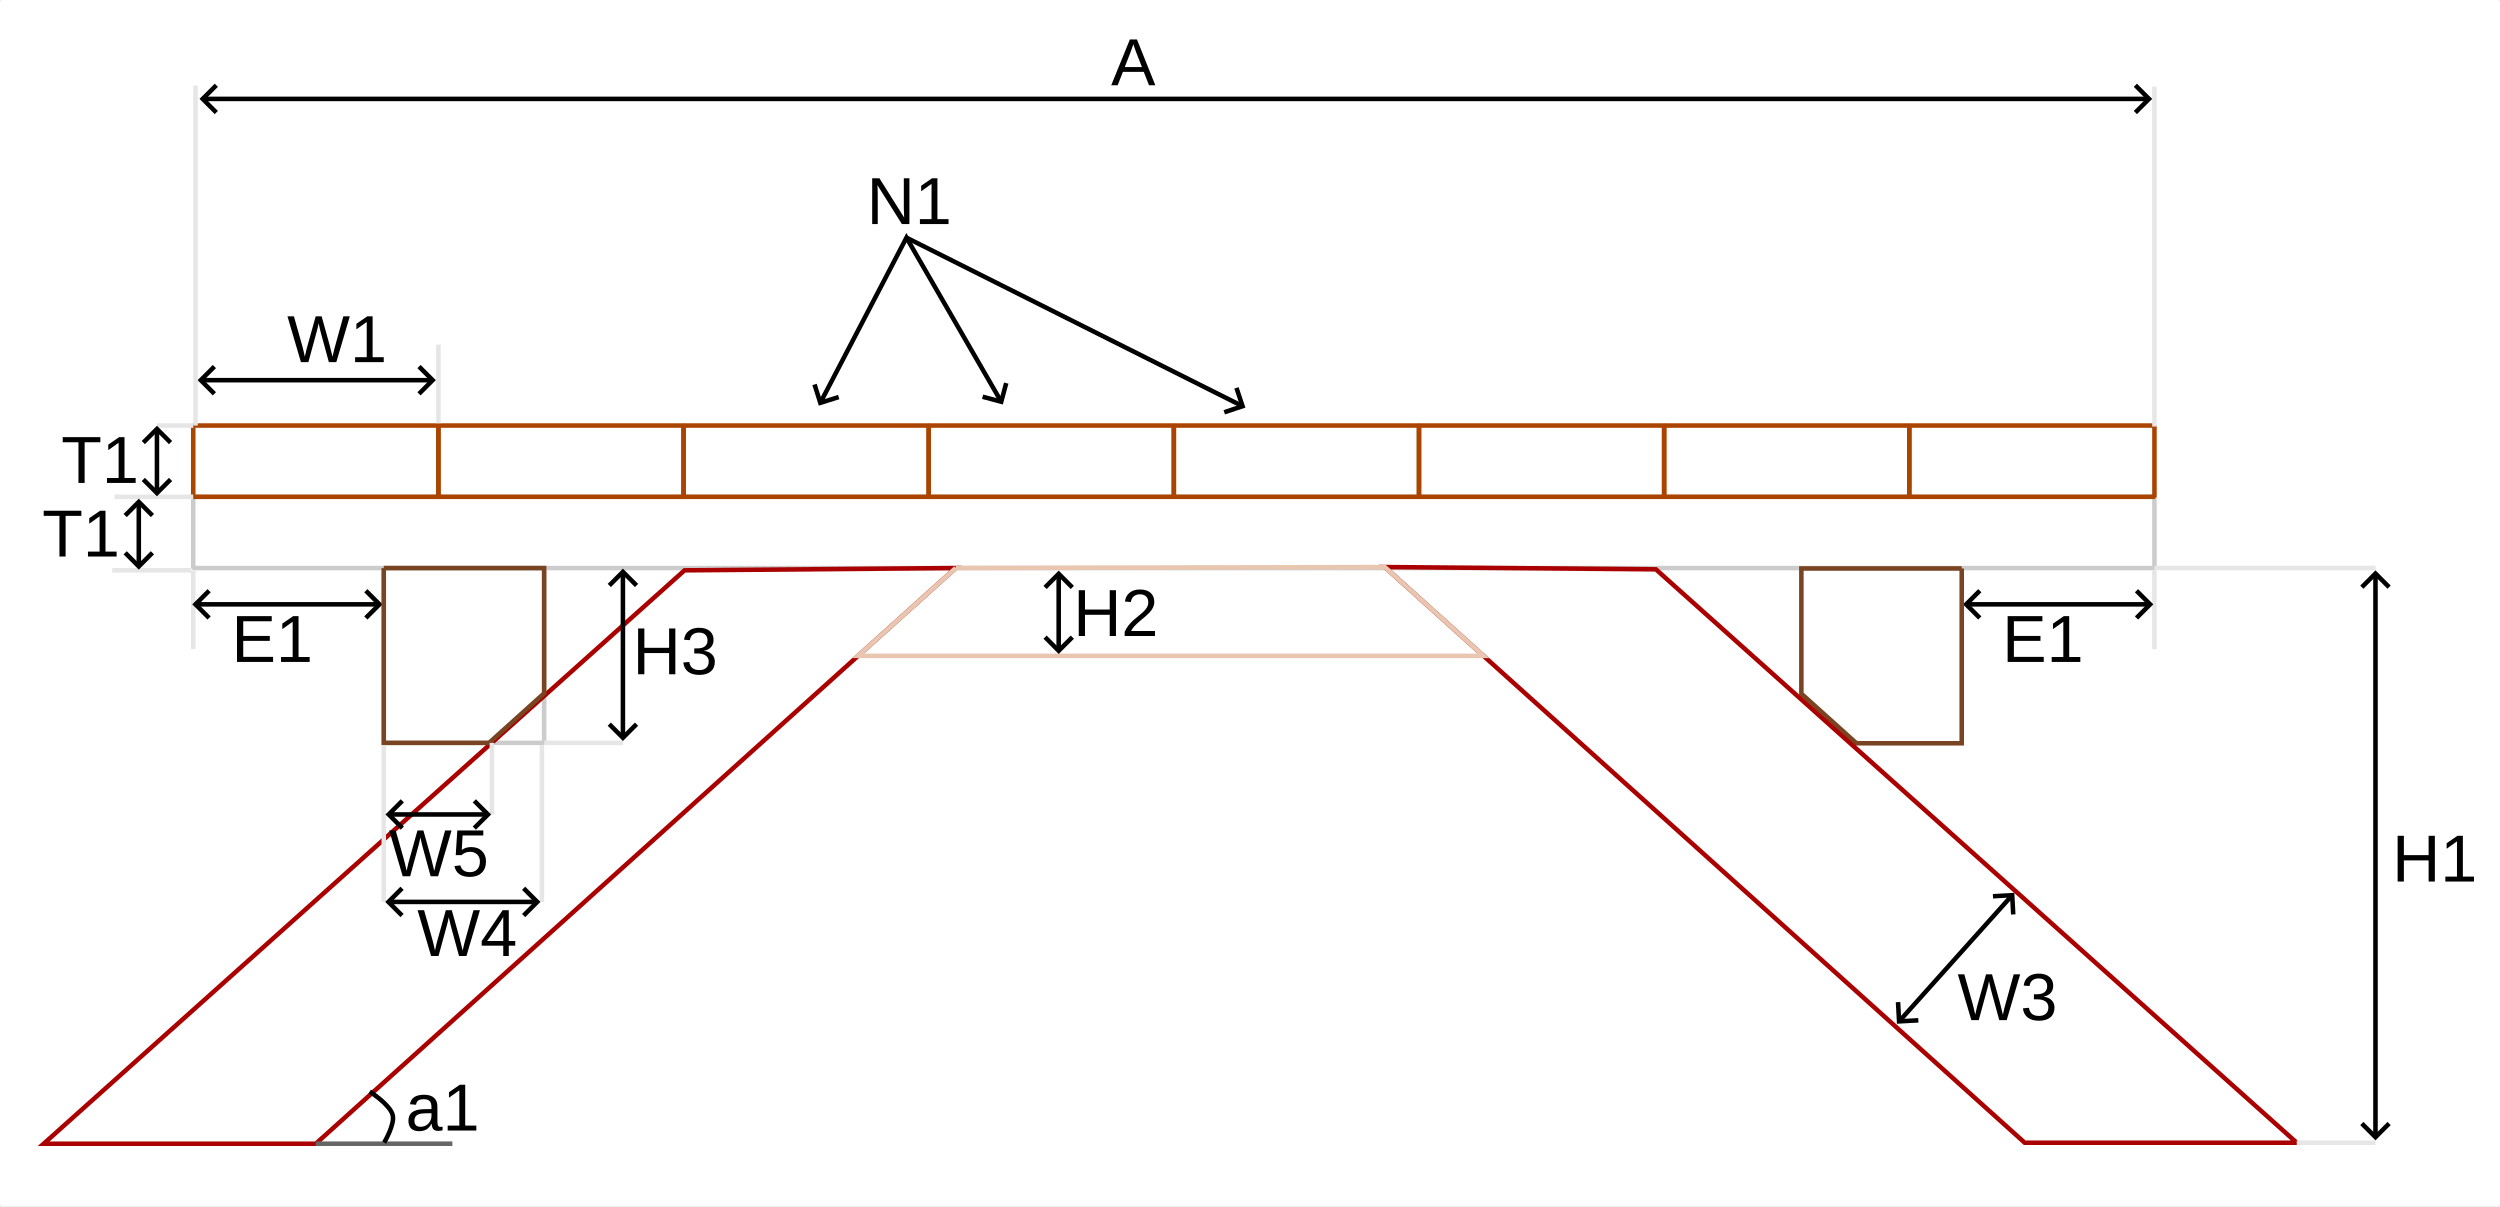
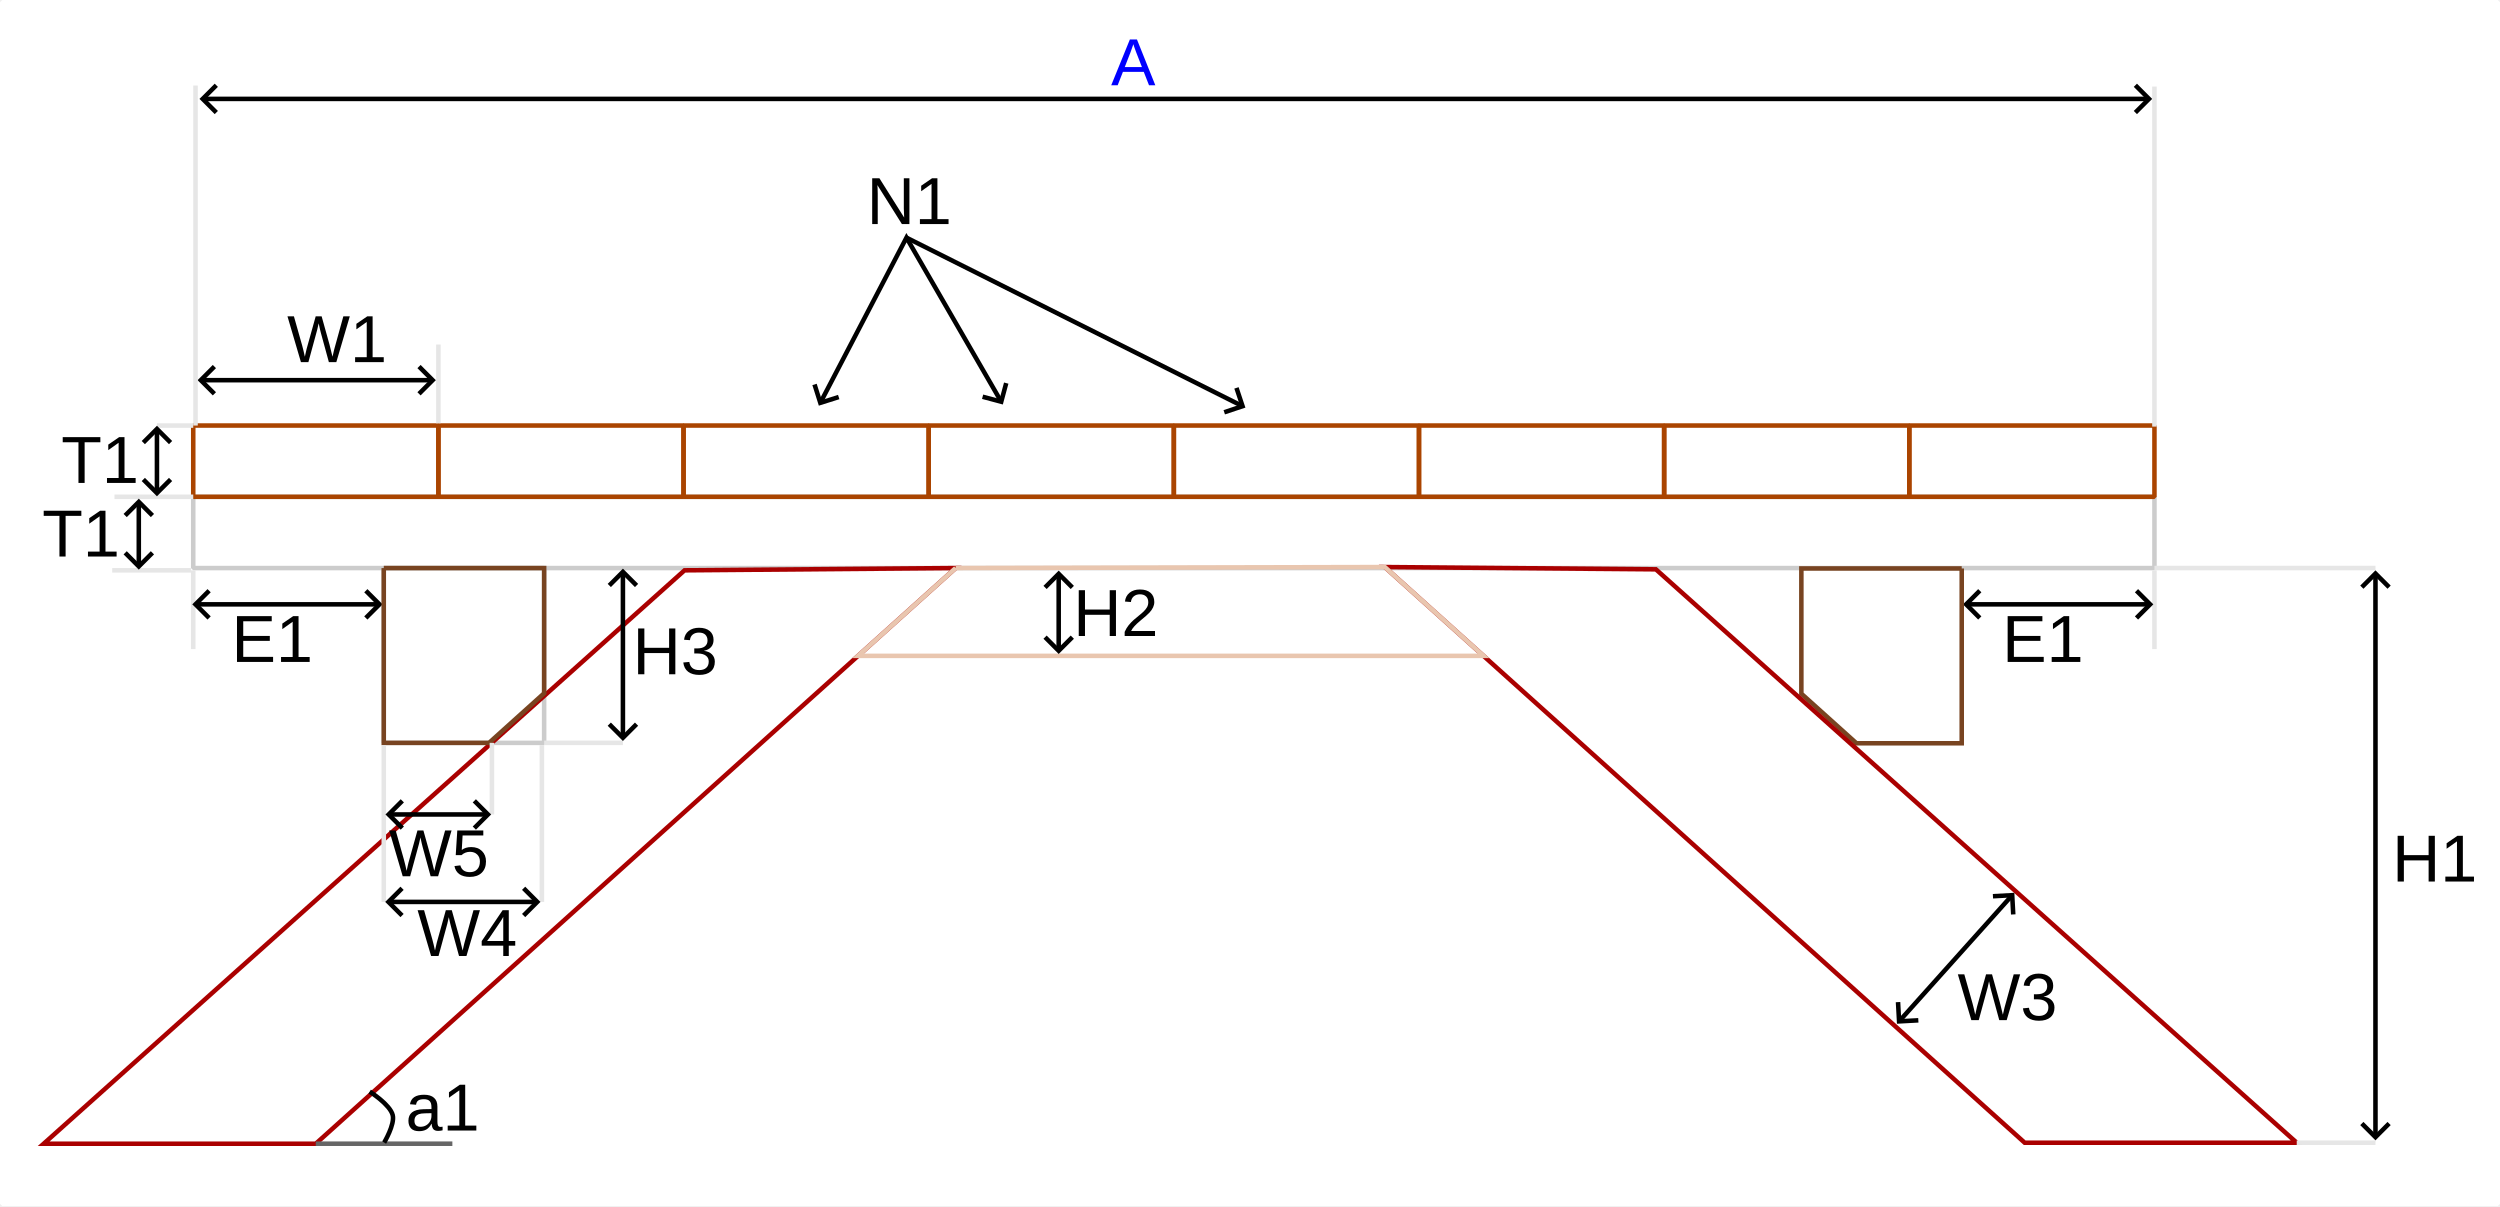
<svg xmlns="http://www.w3.org/2000/svg" width="551.045" height="265.831" viewBox="0 0 145.797 70.334" version="1.1" id="svg1">
  <defs id="defs1">
    <rect x="196.533" y="987.117" width="47.812" height="29.751" id="rect27" />
    <rect x="190.627" y="991.439" width="39.412" height="23.066" id="rect26" />
    <rect x="228.985" y="950.54" width="32.517" height="24.657" id="rect25" />
    <rect x="268.212" y="933.571" width="50.859" height="33.987" id="rect24" />
    <rect x="373.994" y="1068.381" width="81.553" height="49.219" id="rect23" />
    <rect x="301.471" y="1008.76" width="61.68" height="37.123" id="rect22" />
    <rect x="176.91" y="937.566" width="49.267" height="27.555" id="rect20" />
    <rect x="45.578" y="869.357" width="29.378" height="20.45" id="rect16" />
    <rect x="176.595" y="922.52" width="51.293" height="45.009" id="rect15" />
    <rect x="246.917" y="690.69" width="72.736" height="34.859" id="rect14" />
    <rect x="227.888" y="697.884" width="44.855" height="29.646" id="rect13" />
    <marker style="overflow:visible" id="ArrowWide" refX="0" refY="0" orient="auto-start-reverse" markerWidth="1" markerHeight="1" viewBox="0 0 1 1" preserveAspectRatio="xMidYMid">
      <path style="fill:none;stroke:context-stroke;stroke-width:1;stroke-linecap:butt" d="M 3,-3 0,0 3,3" transform="rotate(180,0.125,0)" id="path1" />
    </marker>
    <marker style="overflow:visible" id="ArrowWide-1" refX="0" refY="0" orient="auto-start-reverse" markerWidth="1" markerHeight="1" viewBox="0 0 1 1" preserveAspectRatio="xMidYMid">
      <path style="fill:none;stroke:context-stroke;stroke-width:1;stroke-linecap:butt" d="M 3,-3 0,0 3,3" transform="rotate(180,0.125,0)" id="path1-59" />
    </marker>
    <marker style="overflow:visible" id="ArrowWide-1-7" refX="0" refY="0" orient="auto-start-reverse" markerWidth="1" markerHeight="1" viewBox="0 0 1 1" preserveAspectRatio="xMidYMid">
      <path style="fill:none;stroke:context-stroke;stroke-width:1;stroke-linecap:butt" d="M 3,-3 0,0 3,3" transform="rotate(180,0.125,0)" id="path1-59-7" />
    </marker>
    <marker style="overflow:visible" id="ArrowWide-1-7-7" refX="0" refY="0" orient="auto-start-reverse" markerWidth="1" markerHeight="1" viewBox="0 0 1 1" preserveAspectRatio="xMidYMid">
      <path style="fill:none;stroke:context-stroke;stroke-width:1;stroke-linecap:butt" d="M 3,-3 0,0 3,3" transform="rotate(180,0.125,0)" id="path1-59-7-6" />
    </marker>
    <rect x="45.578" y="869.357" width="29.378" height="20.45" id="rect16-9" />
    <rect x="176.595" y="922.52" width="51.293" height="45.009" id="rect15-7" />
    <marker style="overflow:visible" id="ArrowWide-1-6" refX="0" refY="0" orient="auto-start-reverse" markerWidth="1" markerHeight="1" viewBox="0 0 1 1" preserveAspectRatio="xMidYMid">
      <path style="fill:none;stroke:context-stroke;stroke-width:1;stroke-linecap:butt" d="M 3,-3 0,0 3,3" transform="rotate(180,0.125,0)" id="path1-59-3" />
    </marker>
    <marker style="overflow:visible" id="ArrowWide-75" refX="0" refY="0" orient="auto-start-reverse" markerWidth="1" markerHeight="1" viewBox="0 0 1 1" preserveAspectRatio="xMidYMid">
      <path style="fill:none;stroke:context-stroke;stroke-width:1;stroke-linecap:butt" d="M 3,-3 0,0 3,3" transform="rotate(180,0.125,0)" id="path1-3" />
    </marker>
    <rect x="289.676" y="426.718" width="46.89" height="48.174" id="rect3-7-9" />
    <marker style="overflow:visible" id="ArrowWide-1-6-5" refX="0" refY="0" orient="auto-start-reverse" markerWidth="1" markerHeight="1" viewBox="0 0 1 1" preserveAspectRatio="xMidYMid">
      <path style="fill:none;stroke:context-stroke;stroke-width:1;stroke-linecap:butt" d="M 3,-3 0,0 3,3" transform="rotate(180,0.125,0)" id="path1-59-3-9" />
    </marker>
    <marker style="overflow:visible" id="ArrowWide-1-7-7-7" refX="0" refY="0" orient="auto-start-reverse" markerWidth="1" markerHeight="1" viewBox="0 0 1 1" preserveAspectRatio="xMidYMid">
      <path style="fill:none;stroke:context-stroke;stroke-width:1;stroke-linecap:butt" d="M 3,-3 0,0 3,3" transform="rotate(180,0.125,0)" id="path1-59-7-6-7" />
    </marker>
    <marker style="overflow:visible" id="ArrowWide-1-0" refX="0" refY="0" orient="auto-start-reverse" markerWidth="1" markerHeight="1" viewBox="0 0 1 1" preserveAspectRatio="xMidYMid">
      <path style="fill:none;stroke:context-stroke;stroke-width:1;stroke-linecap:butt" d="M 3,-3 0,0 3,3" transform="rotate(180,0.125,0)" id="path1-59-2" />
    </marker>
    <marker style="overflow:visible" id="ArrowWide-1-72" refX="0" refY="0" orient="auto-start-reverse" markerWidth="1" markerHeight="1" viewBox="0 0 1 1" preserveAspectRatio="xMidYMid">
      <path style="fill:none;stroke:context-stroke;stroke-width:1;stroke-linecap:butt" d="M 3,-3 0,0 3,3" transform="rotate(180,0.125,0)" id="path1-59-4" />
    </marker>
    <marker style="overflow:visible" id="ArrowWide-1-72-0" refX="0" refY="0" orient="auto-start-reverse" markerWidth="1" markerHeight="1" viewBox="0 0 1 1" preserveAspectRatio="xMidYMid">
      <path style="fill:none;stroke:context-stroke;stroke-width:1;stroke-linecap:butt" d="M 3,-3 0,0 3,3" transform="rotate(180,0.125,0)" id="path1-59-4-8" />
    </marker>
  </defs>
  <g id="layer1" transform="translate(-9.050428,-201.5685)">
    <rect style="fill:#ffffff;stroke:#ffffff;stroke-width:0.265;stroke-linejoin:bevel" id="rect38" width="145.533" height="70.07" x="9.183" y="201.701" />
    <rect style="fill:none;stroke:#cccccc;stroke-width:0.265;stroke-linejoin:bevel" id="rect2-6-2-20-1" width="114.375" height="4.155" x="20.32" y="230.541" />
    <rect style="fill:none;stroke:#aa4400;stroke-width:0.265;stroke-linejoin:bevel" id="rect2-6-0" width="14.297" height="4.155" x="34.617" y="226.386" />
    <rect style="fill:none;stroke:#aa4400;stroke-width:0.265;stroke-linejoin:bevel" id="rect2-6-0-2" width="14.297" height="4.155" x="48.914" y="226.386" />
    <rect style="fill:none;stroke:#aa4400;stroke-width:0.265;stroke-linejoin:bevel" id="rect2-6-0-9" width="14.297" height="4.155" x="63.211" y="226.386" />
    <rect style="fill:none;stroke:#aa4400;stroke-width:0.265;stroke-linejoin:bevel" id="rect2-6-0-8" width="14.297" height="4.155" x="77.507" y="226.386" />
    <rect style="fill:none;stroke:#aa4400;stroke-width:0.265;stroke-linejoin:bevel" id="rect2-6-0-27" width="14.297" height="4.155" x="91.804" y="226.386" />
    <rect style="fill:none;stroke:#aa4400;stroke-width:0.265;stroke-linejoin:bevel" id="rect2-6-0-1" width="14.297" height="4.155" x="20.32" y="226.386" />
    <rect style="fill:none;stroke:#cccccc;stroke-width:0.265;stroke-linejoin:bevel" id="rect12" width="9.352" height="10.194" x="31.432" y="234.696" />
    <path style="fill:none;stroke:#000000;stroke-width:0.265px;stroke-linecap:butt;stroke-linejoin:miter;stroke-opacity:1;marker-start:url(#ArrowWide);marker-end:url(#ArrowWide)" d="M 20.825,223.74 H 34.215" id="path12" />
    <text xml:space="preserve" transform="matrix(0.2645833,0,0,0.2645833,-34.49701,34.54438)" id="text12" style="font-style:normal;font-variant:normal;font-weight:normal;font-stretch:normal;font-size:14.667px;line-height:1.25;font-family:'Liberation Sans';-inkscape-font-specification:'Liberation Sans';font-variant-ligatures:normal;font-variant-position:normal;font-variant-caps:normal;font-variant-numeric:normal;font-variant-alternates:normal;font-variant-east-asian:normal;font-feature-settings:normal;font-variation-settings:normal;text-indent:0;text-align:start;text-decoration-line:none;text-decoration-style:solid;text-decoration-color:#000000;letter-spacing:normal;word-spacing:normal;text-transform:none;writing-mode:lr-tb;direction:ltr;text-orientation:mixed;dominant-baseline:auto;baseline-shift:baseline;white-space:pre;shape-inside:url(#rect13);shape-padding:0;shape-margin:0;inline-size:0;display:inline;opacity:1;vector-effect:none;fill:#000000;fill-opacity:1;stroke-width:1;stroke-linecap:butt;stroke-linejoin:miter;stroke-miterlimit:4;stroke-dasharray:none;stroke-dashoffset:0;stroke-opacity:1;-inkscape-stroke:none;stop-color:#000000;stop-opacity:1">
      <tspan x="227.889" y="711.096" id="tspan1">W1</tspan>
    </text>
    <text xml:space="preserve" transform="matrix(0.2645833,0,0,0.2645833,-5.731656,28.39527)" id="text13" style="font-style:normal;font-variant:normal;font-weight:normal;font-stretch:normal;font-size:14.667px;line-height:1.25;font-family:'Liberation Sans';-inkscape-font-specification:'Liberation Sans';font-variant-ligatures:normal;font-variant-position:normal;font-variant-caps:normal;font-variant-numeric:normal;font-variant-alternates:normal;font-variant-east-asian:normal;font-feature-settings:normal;font-variation-settings:normal;text-indent:0;text-align:start;text-decoration-line:none;text-decoration-style:solid;text-decoration-color:#000000;letter-spacing:normal;word-spacing:normal;text-transform:none;writing-mode:lr-tb;direction:ltr;text-orientation:mixed;dominant-baseline:auto;baseline-shift:baseline;white-space:pre;shape-inside:url(#rect14);shape-padding:0;shape-margin:0;inline-size:0;display:inline;opacity:1;vector-effect:none;fill:#000000;fill-opacity:1;stroke-width:1;stroke-linecap:butt;stroke-linejoin:miter;stroke-miterlimit:4;stroke-dasharray:none;stroke-dashoffset:0;stroke-opacity:1;-inkscape-stroke:none;stop-color:#000000;stop-opacity:1">
      <tspan x="246.916" y="703.901" id="tspan2">N1</tspan>
    </text>
    <path style="fill:none;stroke:#000000;stroke-width:0.265px;stroke-linecap:butt;stroke-linejoin:miter;stroke-opacity:1;marker-start:url(#ArrowWide);marker-end:url(#ArrowWide)" d="m 56.921,225.002 4.993,-9.573 5.494,9.51" id="path14" />
    <path style="fill:none;stroke:#000000;stroke-width:0.265px;stroke-linecap:butt;stroke-linejoin:miter;stroke-opacity:1;marker-end:url(#ArrowWide)" d="m 61.914,215.429 19.541,9.798" id="path15" />
    <text xml:space="preserve" transform="matrix(0.2645833,0,0,0.2645833,-24.17132,-7.40634)" id="text15" style="font-style:normal;font-variant:normal;font-weight:normal;font-stretch:normal;font-size:14.667px;line-height:1.25;font-family:'Liberation Sans';-inkscape-font-specification:'Liberation Sans';font-variant-ligatures:normal;font-variant-position:normal;font-variant-caps:normal;font-variant-numeric:normal;font-variant-alternates:normal;font-variant-east-asian:normal;font-feature-settings:normal;font-variation-settings:normal;text-indent:0;text-align:start;text-decoration-line:none;text-decoration-style:solid;text-decoration-color:#000000;letter-spacing:normal;word-spacing:normal;text-transform:none;writing-mode:lr-tb;direction:ltr;text-orientation:mixed;dominant-baseline:auto;baseline-shift:baseline;white-space:pre;shape-inside:url(#rect15);shape-padding:0;shape-margin:0;inline-size:0;display:inline;opacity:1;vector-effect:none;fill:#000000;fill-opacity:1;stroke-width:1;stroke-linecap:butt;stroke-linejoin:miter;stroke-miterlimit:4;stroke-dasharray:none;stroke-dashoffset:0;stroke-opacity:1;-inkscape-stroke:none;stop-color:#000000;stop-opacity:1">
      <tspan x="176.596" y="935.731" id="tspan3">E1</tspan>
    </text>
    <path style="fill:none;stroke:#e6e6e6;stroke-width:0.265px;stroke-linecap:butt;stroke-linejoin:miter;stroke-opacity:1" d="M 20.32,226.386 H 18.203" id="path16" />
    <path style="fill:none;stroke:#e6e6e6;stroke-width:0.265px;stroke-linecap:butt;stroke-linejoin:miter;stroke-opacity:1" d="M 20.188,234.829 H 15.595" id="path16-9" />
    <path style="fill:none;stroke:#e6e6e6;stroke-width:0.265px;stroke-linecap:butt;stroke-linejoin:miter;stroke-opacity:1" d="M 20.32,230.541 H 15.727" id="path16-9-2" />
    <path style="fill:none;stroke:#000000;stroke-width:0.265px;stroke-linecap:butt;stroke-linejoin:miter;stroke-opacity:1;marker-start:url(#ArrowWide-1-7);marker-end:url(#ArrowWide-1-7)" d="m 18.203,230.258 v -3.607" id="path12-0-5" />
    <path style="fill:none;stroke:#000000;stroke-width:0.265px;stroke-linecap:butt;stroke-linejoin:miter;stroke-opacity:1;marker-start:url(#ArrowWide-1-7-7);marker-end:url(#ArrowWide-1-7-7)" d="m 17.145,234.536 v -3.632" id="path12-0-5-6" />
    <text xml:space="preserve" transform="matrix(0.2645833,0,0,0.2645833,0.5623207,-3.779634)" id="text16" style="font-style:normal;font-variant:normal;font-weight:normal;font-stretch:normal;font-size:14.667px;line-height:1.25;font-family:'Liberation Sans';-inkscape-font-specification:'Liberation Sans';font-variant-ligatures:normal;font-variant-position:normal;font-variant-caps:normal;font-variant-numeric:normal;font-variant-alternates:normal;font-variant-east-asian:normal;font-feature-settings:normal;font-variation-settings:normal;text-indent:0;text-align:start;text-decoration-line:none;text-decoration-style:solid;text-decoration-color:#000000;letter-spacing:normal;word-spacing:normal;text-transform:none;writing-mode:lr-tb;direction:ltr;text-orientation:mixed;dominant-baseline:auto;baseline-shift:baseline;white-space:pre;shape-inside:url(#rect16);shape-padding:0;shape-margin:0;inline-size:0;display:inline;opacity:1;vector-effect:none;fill:#000000;fill-opacity:1;stroke-width:1;stroke-linecap:butt;stroke-linejoin:miter;stroke-miterlimit:4;stroke-dasharray:none;stroke-dashoffset:0;stroke-opacity:1;-inkscape-stroke:none;stop-color:#000000;stop-opacity:1">
      <tspan x="45.578" y="882.569" id="tspan4">T1</tspan>
    </text>
    <text xml:space="preserve" transform="matrix(0.2645833,0,0,0.2645833,-0.5470087,0.5112749)" id="text16-8" style="font-style:normal;font-variant:normal;font-weight:normal;font-stretch:normal;font-size:14.667px;line-height:1.25;font-family:'Liberation Sans';-inkscape-font-specification:'Liberation Sans';font-variant-ligatures:normal;font-variant-position:normal;font-variant-caps:normal;font-variant-numeric:normal;font-variant-alternates:normal;font-variant-east-asian:normal;font-feature-settings:normal;font-variation-settings:normal;text-indent:0;text-align:start;text-decoration-line:none;text-decoration-style:solid;text-decoration-color:#000000;letter-spacing:normal;word-spacing:normal;text-transform:none;writing-mode:lr-tb;direction:ltr;text-orientation:mixed;dominant-baseline:auto;baseline-shift:baseline;white-space:pre;shape-inside:url(#rect16-9);shape-padding:0;shape-margin:0;inline-size:0;display:inline;vector-effect:none;fill:#000000;fill-opacity:1;stroke-width:1;stroke-linecap:butt;stroke-linejoin:miter;stroke-miterlimit:4;stroke-dasharray:none;stroke-dashoffset:0;stroke-opacity:1;-inkscape-stroke:none;stop-color:#000000">
      <tspan x="45.578" y="882.569" id="tspan5">T1</tspan>
    </text>
    <path style="fill:none;stroke:#e6e6e6;stroke-width:0.265px;stroke-linecap:butt;stroke-linejoin:miter;stroke-opacity:1" d="m 20.32,234.829 v 4.593" id="path16-9-6" />
    <path style="fill:none;stroke:#000000;stroke-width:0.265px;stroke-linecap:butt;stroke-linejoin:miter;stroke-opacity:1;marker-start:url(#ArrowWide-1);marker-end:url(#ArrowWide-1)" d="M 20.517,236.813 H 31.114" id="path12-0" />
    <path style="fill:none;stroke:#aa0000;stroke-width:0.265px;stroke-linecap:butt;stroke-linejoin:miter;stroke-opacity:1" d="M 48.972,234.829 11.599,268.268 H 27.465 L 64.783,234.696 Z" id="path17" />
    <path style="fill:none;stroke:#784421;stroke-width:0.265px;stroke-linecap:butt;stroke-linejoin:miter;stroke-opacity:1" d="m 31.432,234.696 h 9.352 v 7.303 l -3.212,2.891 h -6.141 v -10.194" id="path18" />
    <path style="fill:none;stroke:#666666;stroke-width:0.265px;stroke-linecap:butt;stroke-linejoin:miter;stroke-opacity:1" d="m 27.465,268.268 h 7.967" id="path19" />
    <path style="fill:none;stroke:#000000;stroke-width:0.265px;stroke-linecap:butt;stroke-linejoin:miter;stroke-opacity:1" d="m 30.61,265.23 c 0,0 1.194,0.753 1.344,1.376 0.13,0.542 -0.5,1.595 -0.5,1.595" id="path20" />
    <text xml:space="preserve" transform="matrix(0.2645833,0,0,0.2645833,-14.10394,15.94034)" id="text20" style="font-style:normal;font-variant:normal;font-weight:normal;font-stretch:normal;font-size:14.667px;line-height:1.25;font-family:'Liberation Sans';-inkscape-font-specification:'Liberation Sans';font-variant-ligatures:normal;font-variant-position:normal;font-variant-caps:normal;font-variant-numeric:normal;font-variant-alternates:normal;font-variant-east-asian:normal;font-feature-settings:normal;font-variation-settings:normal;text-indent:0;text-align:start;text-decoration-line:none;text-decoration-style:solid;text-decoration-color:#000000;letter-spacing:normal;word-spacing:normal;text-transform:none;writing-mode:lr-tb;direction:ltr;text-orientation:mixed;dominant-baseline:auto;baseline-shift:baseline;white-space:pre;shape-inside:url(#rect20);shape-padding:0;shape-margin:0;inline-size:0;display:inline;opacity:1;vector-effect:none;fill:#000000;fill-opacity:1;stroke-width:1;stroke-linecap:butt;stroke-linejoin:miter;stroke-miterlimit:4;stroke-dasharray:none;stroke-dashoffset:0;stroke-opacity:1;-inkscape-stroke:none;stop-color:#000000;stop-opacity:1">
      <tspan x="176.91" y="950.778" id="tspan6">a1</tspan>
    </text>
    <rect style="fill:none;stroke:#aa4400;stroke-width:0.265;stroke-linejoin:bevel" id="rect2-6-0-8-4" width="14.297" height="4.155" x="106.101" y="226.386" />
    <rect style="fill:none;stroke:#aa4400;stroke-width:0.265;stroke-linejoin:bevel" id="rect2-6-0-27-4" width="14.297" height="4.155" x="120.398" y="226.386" />
    <text xml:space="preserve" transform="matrix(0.2645833,0,0,0.2645833,79.09109,-7.406339)" id="text15-9" style="font-style:normal;font-variant:normal;font-weight:normal;font-stretch:normal;font-size:14.667px;line-height:1.25;font-family:'Liberation Sans';-inkscape-font-specification:'Liberation Sans';font-variant-ligatures:normal;font-variant-position:normal;font-variant-caps:normal;font-variant-numeric:normal;font-variant-alternates:normal;font-variant-east-asian:normal;font-feature-settings:normal;font-variation-settings:normal;text-indent:0;text-align:start;text-decoration-line:none;text-decoration-style:solid;text-decoration-color:#000000;letter-spacing:normal;word-spacing:normal;text-transform:none;writing-mode:lr-tb;direction:ltr;text-orientation:mixed;dominant-baseline:auto;baseline-shift:baseline;white-space:pre;shape-inside:url(#rect15-7);shape-padding:0;shape-margin:0;inline-size:0;display:inline;vector-effect:none;fill:#000000;fill-opacity:1;stroke-width:1;stroke-linecap:butt;stroke-linejoin:miter;stroke-miterlimit:4;stroke-dasharray:none;stroke-dashoffset:0;stroke-opacity:1;-inkscape-stroke:none;stop-color:#000000">
      <tspan x="176.596" y="935.731" id="tspan7">E1</tspan>
    </text>
    <path style="fill:none;stroke:#e6e6e6;stroke-width:0.265px;stroke-linecap:butt;stroke-linejoin:miter;stroke-opacity:1" d="m 134.695,234.829 v 4.593" id="path16-9-6-7" />
    <path style="fill:none;stroke:#000000;stroke-width:0.265px;stroke-linecap:butt;stroke-linejoin:miter;stroke-opacity:1;marker-start:url(#ArrowWide-1-6);marker-end:url(#ArrowWide-1-6)" d="m 123.78,236.813 h 10.597" id="path12-0-8" />
    <path style="fill:none;stroke:#784421;stroke-width:0.265px;stroke-linecap:butt;stroke-linejoin:miter;stroke-opacity:1" d="m 123.455,234.72 h -9.352 v 7.303 l 3.212,2.891 h 6.141 v -10.194" id="path18-5" />
    <path style="fill:none;stroke:#aa0000;stroke-width:0.265px;stroke-linecap:butt;stroke-linejoin:miter;stroke-opacity:1" d="m 105.619,234.771 37.373,33.439 H 127.127 L 89.809,234.638 Z" id="path17-8" />
    <path style="fill:none;stroke:#e9c6af;stroke-width:0.265px;stroke-linecap:butt;stroke-linejoin:miter;stroke-opacity:1" d="m 64.783,234.696 25.027,-0.058 5.76,5.181 c 0,0 -36.481,0 -36.481,0 l 5.695,-5.123" id="path21" />
    <path style="fill:none;stroke:#000000;stroke-width:0.265px;stroke-linecap:butt;stroke-linejoin:miter;stroke-opacity:1;marker-start:url(#ArrowWide-75);marker-end:url(#ArrowWide-75)" d="M 20.937,207.336 H 134.311" id="path12-3" />
-     <text xml:space="preserve" transform="matrix(0.2645833,0,0,0.2645833,-2.795869,90.14243)" id="text3-6-4" style="font-style:normal;font-variant:normal;font-weight:normal;font-stretch:normal;font-size:14.667px;line-height:1.25;font-family:'Liberation Sans';-inkscape-font-specification:'Liberation Sans';font-variant-ligatures:normal;font-variant-position:normal;font-variant-caps:normal;font-variant-numeric:normal;font-variant-alternates:normal;font-variant-east-asian:normal;font-feature-settings:normal;font-variation-settings:normal;text-indent:0;text-align:start;text-decoration-line:none;text-decoration-style:solid;text-decoration-color:#000000;letter-spacing:normal;word-spacing:normal;text-transform:none;writing-mode:lr-tb;direction:ltr;text-orientation:mixed;dominant-baseline:auto;baseline-shift:baseline;white-space:pre;shape-inside:url(#rect3-7-9);shape-padding:0;shape-margin:0;inline-size:0;display:inline;vector-effect:none;fill:#000000;fill-opacity:1;stroke-width:1;stroke-linecap:butt;stroke-linejoin:miter;stroke-miterlimit:4;stroke-dasharray:none;stroke-dashoffset:0;stroke-opacity:1;-inkscape-stroke:none;stop-color:#000000">
+     <text xml:space="preserve" transform="matrix(0.2645833,0,0,0.2645833,-2.795869,90.14243)" id="text3-6-4" style="font-style:normal;font-variant:normal;font-weight:normal;font-stretch:normal;font-size:14.667px;line-height:1.25;font-family:'Liberation Sans';-inkscape-font-specification:'Liberation Sans';font-variant-ligatures:normal;font-variant-position:normal;font-variant-caps:normal;font-variant-numeric:normal;font-variant-alternates:normal;font-variant-east-asian:normal;font-feature-settings:normal;font-variation-settings:normal;text-indent:0;text-align:start;text-decoration-line:none;text-decoration-style:solid;text-decoration-color:#000000;letter-spacing:normal;word-spacing:normal;text-transform:none;writing-mode:lr-tb;direction:ltr;text-orientation:mixed;dominant-baseline:auto;baseline-shift:baseline;white-space:pre;shape-inside:url(#rect3-7-9);shape-padding:0;shape-margin:0;inline-size:0;display:inline;vector-effect:none;fill:#0000ff;fill-opacity:1;stroke-width:1;stroke-linecap:butt;stroke-linejoin:miter;stroke-miterlimit:4;stroke-dasharray:none;stroke-dashoffset:0;stroke-opacity:1;-inkscape-stroke:none;stop-color:#000000">
      <tspan x="289.676" y="439.928" id="tspan8">A</tspan>
    </text>
    <path style="fill:none;stroke:#e6e6e6;stroke-width:0.265px;stroke-linecap:butt;stroke-linejoin:miter;stroke-opacity:1" d="m 134.695,206.617 v 19.83" id="path16-9-6-6" />
    <path style="fill:none;stroke:#e6e6e6;stroke-width:0.265px;stroke-linecap:butt;stroke-linejoin:miter;stroke-opacity:1" d="M 20.452,206.556 V 226.386" id="path16-9-6-6-8" />
    <path style="fill:none;stroke:#e6e6e6;stroke-width:0.265px;stroke-linecap:butt;stroke-linejoin:miter;stroke-opacity:1" d="m 34.617,221.661 v 4.593" id="path16-9-6-76" />
    <path style="fill:none;stroke:#000000;stroke-width:0.265px;stroke-linecap:butt;stroke-linejoin:miter;stroke-opacity:1;marker-start:url(#ArrowWide);marker-end:url(#ArrowWide)" d="m 119.847,261.084 6.508,-7.26" id="path22" />
    <text xml:space="preserve" transform="matrix(0.2645833,0,0,0.2645833,43.44873,-9.33704)" id="text22" style="font-style:normal;font-variant:normal;font-weight:normal;font-stretch:normal;font-size:14.667px;line-height:1.25;font-family:'Liberation Sans';-inkscape-font-specification:'Liberation Sans';font-variant-ligatures:normal;font-variant-position:normal;font-variant-caps:normal;font-variant-numeric:normal;font-variant-alternates:normal;font-variant-east-asian:normal;font-feature-settings:normal;font-variation-settings:normal;text-indent:0;text-align:start;text-decoration-line:none;text-decoration-style:solid;text-decoration-color:#000000;letter-spacing:normal;word-spacing:normal;text-transform:none;writing-mode:lr-tb;direction:ltr;text-orientation:mixed;dominant-baseline:auto;baseline-shift:baseline;white-space:pre;shape-inside:url(#rect22);shape-padding:0;shape-margin:0;inline-size:0;display:inline;opacity:1;vector-effect:none;fill:#000000;fill-opacity:1;stroke-width:1;stroke-linecap:butt;stroke-linejoin:miter;stroke-miterlimit:4;stroke-dasharray:none;stroke-dashoffset:0;stroke-opacity:1;-inkscape-stroke:none;stop-color:#000000;stop-opacity:1">
      <tspan x="301.471" y="1021.971" id="tspan9">W3</tspan>
    </text>
    <path style="fill:none;stroke:#e6e6e6;stroke-width:0.265px;stroke-linecap:butt;stroke-linejoin:miter;stroke-opacity:1" d="m 142.993,268.21 h 4.593" id="path16-9-6-7-3" />
    <path style="fill:none;stroke:#e6e6e6;stroke-width:0.265px;stroke-linecap:butt;stroke-linejoin:miter;stroke-opacity:1" d="M 134.695,234.696 H 147.585" id="path16-9-6-7-5" />
    <path style="fill:none;stroke:#000000;stroke-width:0.265px;stroke-linecap:butt;stroke-linejoin:miter;stroke-opacity:1;marker-start:url(#ArrowWide-1-6-5);marker-end:url(#ArrowWide-1-6-5)" d="M 147.585,267.819 V 235.083" id="path12-0-8-2" />
    <text xml:space="preserve" transform="matrix(0.2645833,0,0,0.2645833,49.60742,-33.19141)" id="text23" style="font-style:normal;font-variant:normal;font-weight:normal;font-stretch:normal;font-size:14.667px;line-height:1.25;font-family:'Liberation Sans';-inkscape-font-specification:'Liberation Sans';font-variant-ligatures:normal;font-variant-position:normal;font-variant-caps:normal;font-variant-numeric:normal;font-variant-alternates:normal;font-variant-east-asian:normal;font-feature-settings:normal;font-variation-settings:normal;text-indent:0;text-align:start;text-decoration-line:none;text-decoration-style:solid;text-decoration-color:#000000;letter-spacing:normal;word-spacing:normal;text-transform:none;writing-mode:lr-tb;direction:ltr;text-orientation:mixed;dominant-baseline:auto;baseline-shift:baseline;white-space:pre;shape-inside:url(#rect23);shape-padding:0;shape-margin:0;inline-size:0;display:inline;opacity:1;vector-effect:none;fill:#000000;fill-opacity:1;stroke-width:1;stroke-linecap:butt;stroke-linejoin:miter;stroke-miterlimit:4;stroke-dasharray:none;stroke-dashoffset:0;stroke-opacity:1;-inkscape-stroke:none;stop-color:#000000;stop-opacity:1">
      <tspan x="373.994" y="1081.592" id="tspan10">H1</tspan>
    </text>
    <path style="fill:none;stroke:#000000;stroke-width:0.265px;stroke-linecap:butt;stroke-linejoin:miter;stroke-opacity:1;marker-start:url(#ArrowWide-1-7-7-7);marker-end:url(#ArrowWide-1-7-7-7)" d="m 70.792,239.455 v -4.356" id="path12-0-5-6-1" />
    <text xml:space="preserve" transform="matrix(0.2645833,0,0,0.2645833,0.6781044,-11.84404)" id="text24" style="font-style:normal;font-variant:normal;font-weight:normal;font-stretch:normal;font-size:14.667px;line-height:1.25;font-family:'Liberation Sans';-inkscape-font-specification:'Liberation Sans';font-variant-ligatures:normal;font-variant-position:normal;font-variant-caps:normal;font-variant-numeric:normal;font-variant-alternates:normal;font-variant-east-asian:normal;font-feature-settings:normal;font-variation-settings:normal;text-indent:0;text-align:start;text-decoration-line:none;text-decoration-style:solid;text-decoration-color:#000000;letter-spacing:normal;word-spacing:normal;text-transform:none;writing-mode:lr-tb;direction:ltr;text-orientation:mixed;dominant-baseline:auto;baseline-shift:baseline;white-space:pre;shape-inside:url(#rect24);shape-padding:0;shape-margin:0;inline-size:0;display:inline;opacity:1;vector-effect:none;fill:#000000;fill-opacity:1;stroke-width:1;stroke-linecap:butt;stroke-linejoin:miter;stroke-miterlimit:4;stroke-dasharray:none;stroke-dashoffset:0;stroke-opacity:1;-inkscape-stroke:none;stop-color:#000000;stop-opacity:1">
      <tspan x="268.213" y="946.783" id="tspan11">H2</tspan>
    </text>
    <path style="fill:none;stroke:#e6e6e6;stroke-width:0.265px;stroke-linecap:butt;stroke-linejoin:miter;stroke-opacity:1" d="m 45.378,244.89 h -4.593" id="path16-9-6-3" />
    <path style="fill:none;stroke:#000000;stroke-width:0.265px;stroke-linecap:butt;stroke-linejoin:miter;stroke-opacity:1;marker-start:url(#ArrowWide-1-0);marker-end:url(#ArrowWide-1-0)" d="m 45.378,244.529 v -9.545" id="path12-0-51" />
    <text xml:space="preserve" transform="matrix(0.2645833,0,0,0.2645833,-14.63863,-14.10139)" id="text25" style="font-style:normal;font-variant:normal;font-weight:normal;font-stretch:normal;font-size:14.667px;line-height:1.25;font-family:'Liberation Sans';-inkscape-font-specification:'Liberation Sans';font-variant-ligatures:normal;font-variant-position:normal;font-variant-caps:normal;font-variant-numeric:normal;font-variant-alternates:normal;font-variant-east-asian:normal;font-feature-settings:normal;font-variation-settings:normal;text-indent:0;text-align:start;text-decoration-line:none;text-decoration-style:solid;text-decoration-color:#000000;letter-spacing:normal;word-spacing:normal;text-transform:none;writing-mode:lr-tb;direction:ltr;text-orientation:mixed;dominant-baseline:auto;baseline-shift:baseline;white-space:pre;shape-inside:url(#rect25);shape-padding:0;shape-margin:0;inline-size:0;display:inline;opacity:1;vector-effect:none;fill:#000000;fill-opacity:1;stroke-width:1;stroke-linecap:butt;stroke-linejoin:miter;stroke-miterlimit:4;stroke-dasharray:none;stroke-dashoffset:0;stroke-opacity:1;-inkscape-stroke:none;stop-color:#000000;stop-opacity:1">
      <tspan x="228.986" y="963.75" id="tspan12">H3</tspan>
    </text>
    <path style="fill:none;stroke:#e6e6e6;stroke-width:0.265px;stroke-linecap:butt;stroke-linejoin:miter;stroke-opacity:1" d="m 31.432,254.167 v -9.145" id="path16-9-6-3-5" />
    <path style="fill:none;stroke:#e6e6e6;stroke-width:0.265px;stroke-linecap:butt;stroke-linejoin:miter;stroke-opacity:1" d="m 40.653,254.167 v -9.145" id="path16-9-6-3-5-6" />
    <path style="fill:none;stroke:#e6e6e6;stroke-width:0.265px;stroke-linecap:butt;stroke-linejoin:miter;stroke-opacity:1" d="m 37.738,249.067 v -4.177" id="path16-9-6-3-5-62" />
    <path style="fill:none;stroke:#000000;stroke-width:0.265px;stroke-linecap:butt;stroke-linejoin:miter;stroke-opacity:1;marker-start:url(#ArrowWide-1-72);marker-end:url(#ArrowWide-1-72)" d="m 31.769,254.167 h 8.547" id="path12-0-2" />
    <path style="fill:none;stroke:#000000;stroke-width:0.265px;stroke-linecap:butt;stroke-linejoin:miter;stroke-opacity:1;marker-start:url(#ArrowWide-1-72-0);marker-end:url(#ArrowWide-1-72-0)" d="m 31.784,249.067 h 5.657" id="path12-0-2-1" />
    <text xml:space="preserve" transform="matrix(0.2645833,0,0,0.2645833,-17.04825,-8.492878)" id="text26" style="font-style:normal;font-variant:normal;font-weight:normal;font-stretch:normal;font-size:14.667px;line-height:1.25;font-family:'Liberation Sans';-inkscape-font-specification:'Liberation Sans';font-variant-ligatures:normal;font-variant-position:normal;font-variant-caps:normal;font-variant-numeric:normal;font-variant-alternates:normal;font-variant-east-asian:normal;font-feature-settings:normal;font-variation-settings:normal;text-indent:0;text-align:start;text-decoration-line:none;text-decoration-style:solid;text-decoration-color:#000000;letter-spacing:normal;word-spacing:normal;text-transform:none;writing-mode:lr-tb;direction:ltr;text-orientation:mixed;dominant-baseline:auto;baseline-shift:baseline;white-space:pre;shape-inside:url(#rect26);shape-padding:0;shape-margin:0;inline-size:0;display:inline;opacity:1;vector-effect:none;fill:#000000;fill-opacity:1;stroke-width:1;stroke-linecap:butt;stroke-linejoin:miter;stroke-miterlimit:4;stroke-dasharray:none;stroke-dashoffset:0;stroke-opacity:1;-inkscape-stroke:none;stop-color:#000000;stop-opacity:1">
      <tspan x="190.627" y="1004.65" id="tspan13">W4</tspan>
    </text>
    <text xml:space="preserve" transform="matrix(0.2645833,0,0,0.2645833,-20.2651,-11.99837)" id="text27" style="font-style:normal;font-variant:normal;font-weight:normal;font-stretch:normal;font-size:14.667px;line-height:1.25;font-family:'Liberation Sans';-inkscape-font-specification:'Liberation Sans';font-variant-ligatures:normal;font-variant-position:normal;font-variant-caps:normal;font-variant-numeric:normal;font-variant-alternates:normal;font-variant-east-asian:normal;font-feature-settings:normal;font-variation-settings:normal;text-indent:0;text-align:start;text-decoration-line:none;text-decoration-style:solid;text-decoration-color:#000000;letter-spacing:normal;word-spacing:normal;text-transform:none;writing-mode:lr-tb;direction:ltr;text-orientation:mixed;dominant-baseline:auto;baseline-shift:baseline;white-space:pre;shape-inside:url(#rect27);shape-padding:0;shape-margin:0;inline-size:0;display:inline;opacity:1;vector-effect:none;fill:#000000;fill-opacity:1;stroke-width:1;stroke-linecap:butt;stroke-linejoin:miter;stroke-miterlimit:4;stroke-dasharray:none;stroke-dashoffset:0;stroke-opacity:1;-inkscape-stroke:none;stop-color:#000000;stop-opacity:1">
      <tspan x="196.533" y="1000.328" id="tspan14">W5</tspan>
    </text>
  </g>
</svg>
